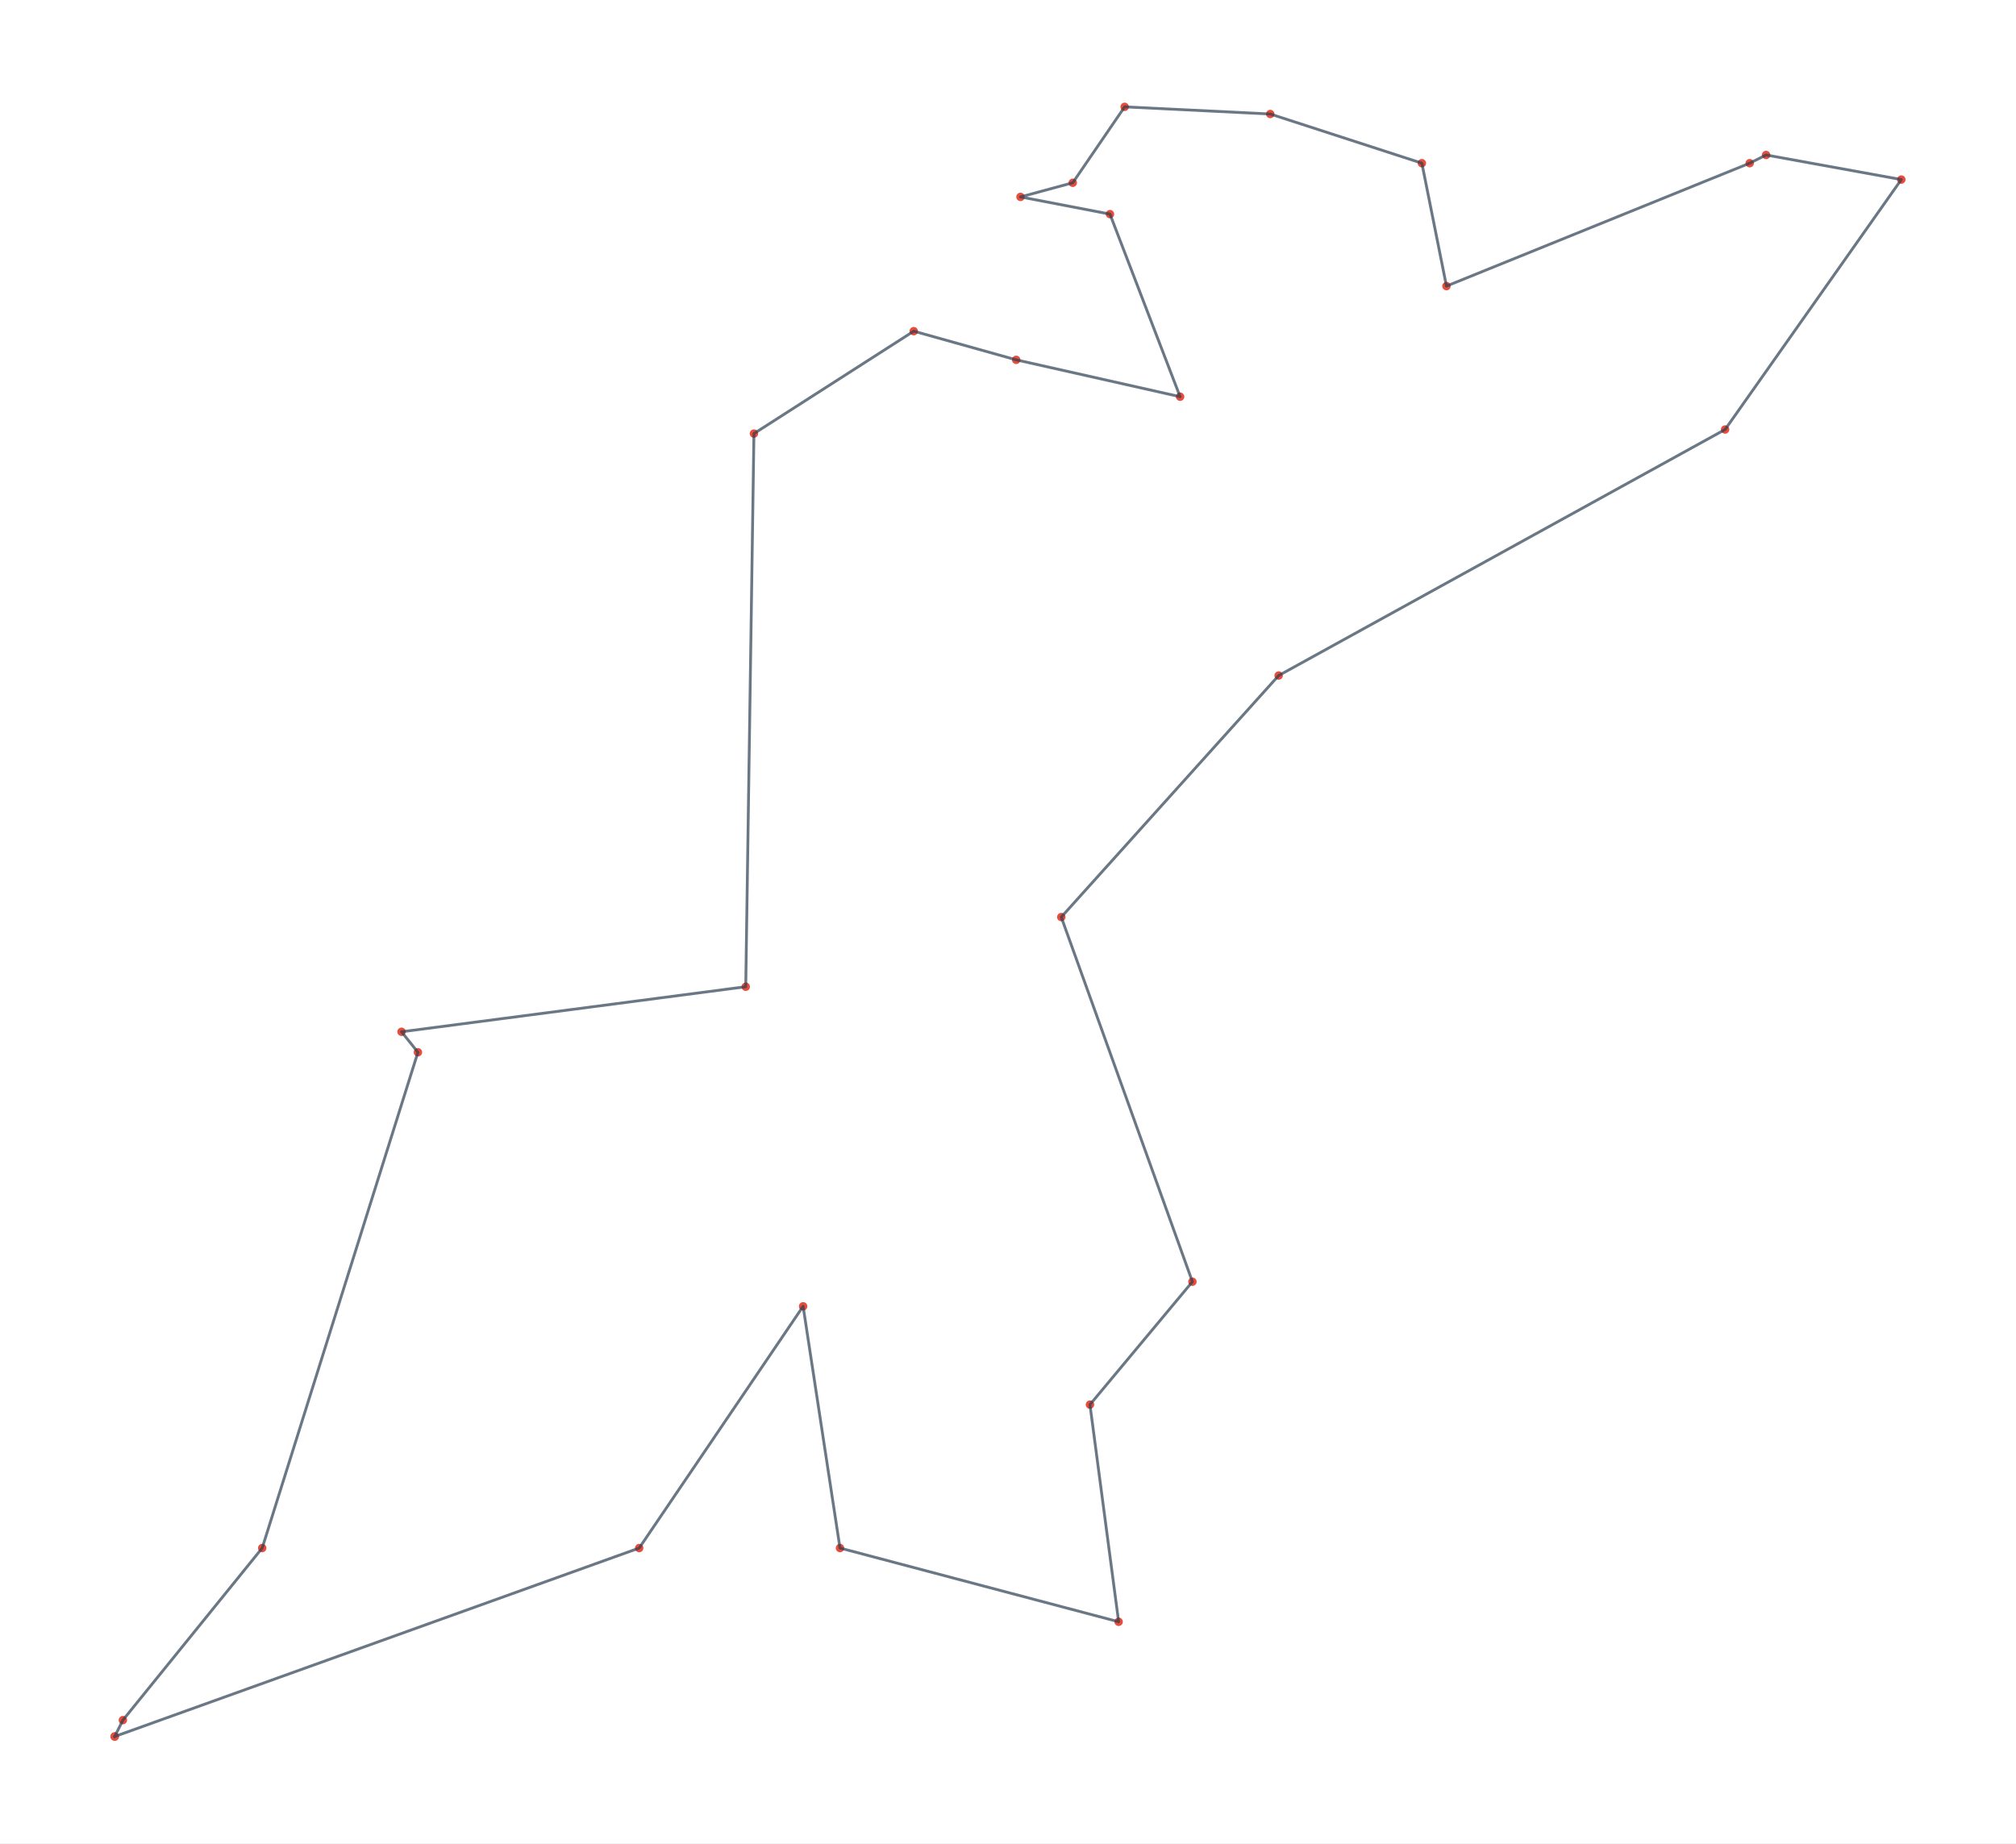
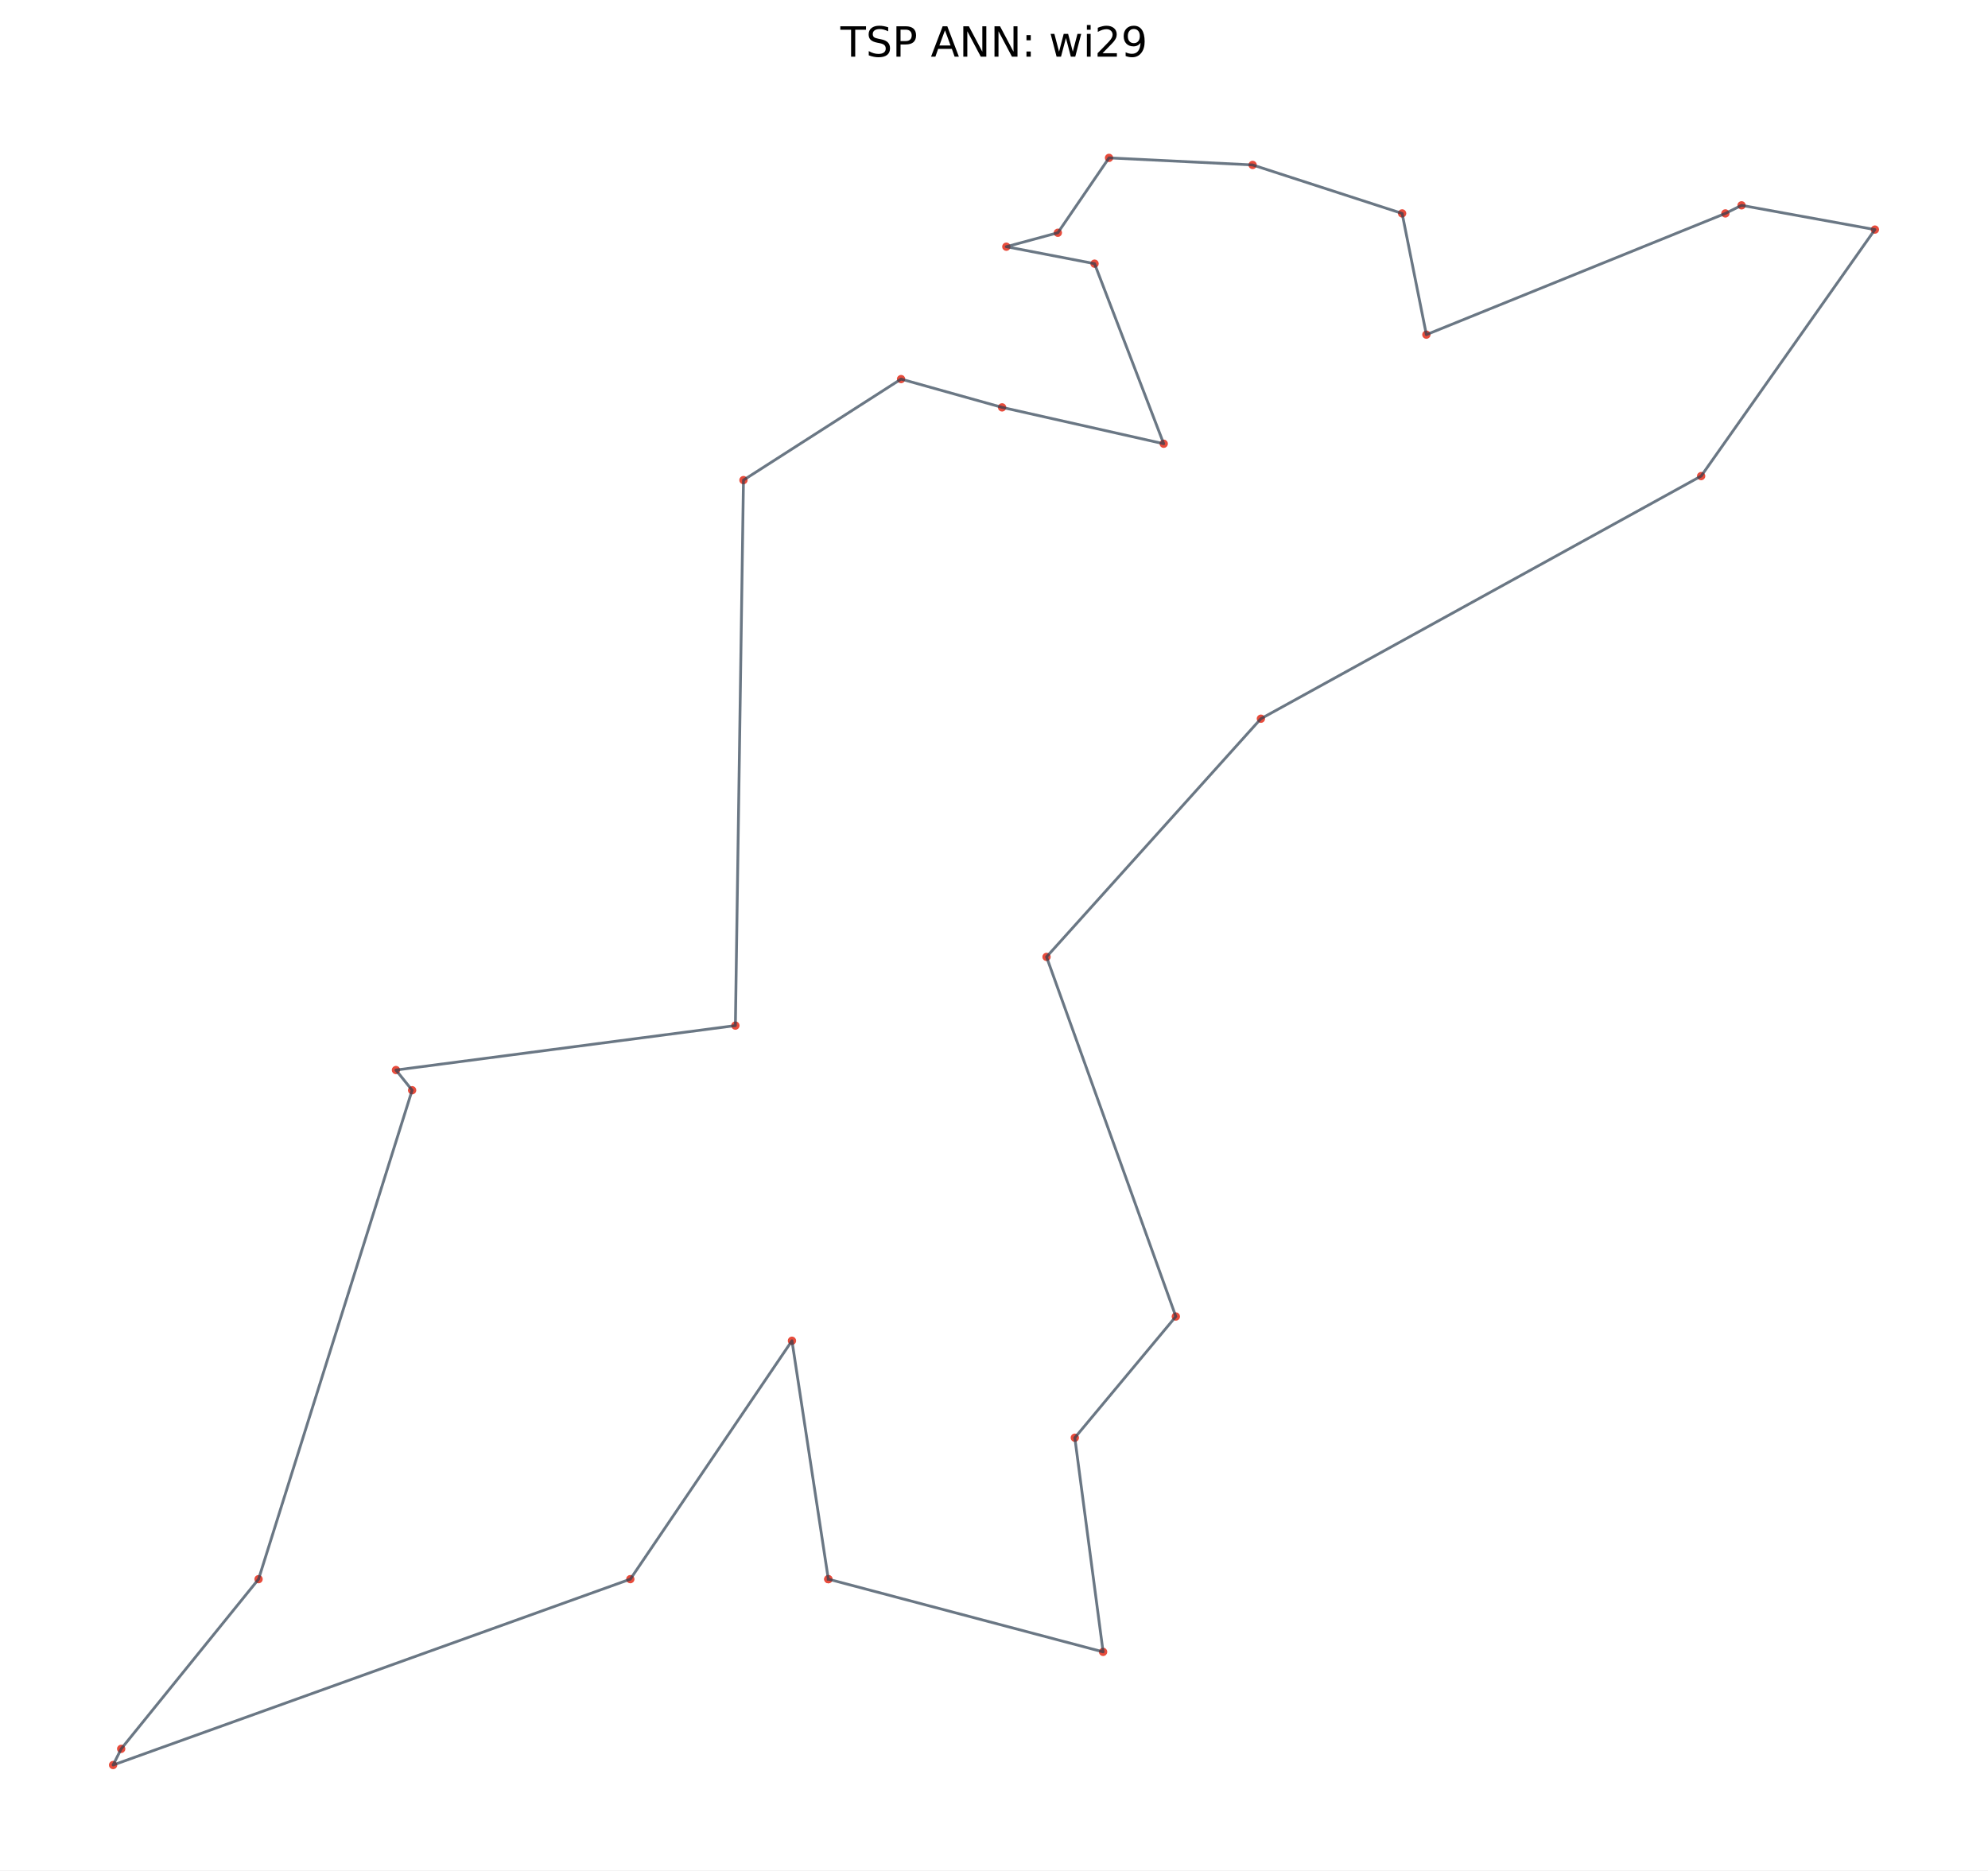
- <svg xmlns="http://www.w3.org/2000/svg" xmlns:xlink="http://www.w3.org/1999/xlink" width="572.4pt" height="523.447pt" viewBox="0 0 572.4 523.447" version="1.1">
+ <svg xmlns="http://www.w3.org/2000/svg" xmlns:xlink="http://www.w3.org/1999/xlink" width="572.4pt" height="538.565pt" viewBox="0 0 572.4 538.565" version="1.1">
  <defs>
    <style type="text/css">*{stroke-linejoin: round; stroke-linecap: butt}</style>
  </defs>
  <g id="figure_1">
    <g id="patch_1">
-       <path d="M 0 523.447  L 572.4 523.447  L 572.4 0  L 0 0  z " style="fill: #ffffff" />
+       <path d="M 0 538.565  L 572.4 538.565  L 572.4 -0  L 0 -0  z " style="fill: #ffffff" />
    </g>
    <g id="axes_1">
      <g id="PathCollection_1">
        <defs>
-           <path id="m11baa71809" d="M 0 0.707  C 0.188 0.707 0.367 0.633 0.5 0.5  C 0.633 0.367 0.707 0.188 0.707 0  C 0.707 -0.188 0.633 -0.367 0.5 -0.5  C 0.367 -0.633 0.188 -0.707 0 -0.707  C -0.188 -0.707 -0.367 -0.633 -0.5 -0.5  C -0.633 -0.367 -0.707 -0.188 -0.707 0  C -0.707 0.188 -0.633 0.367 -0.5 0.5  C -0.367 0.633 -0.188 0.707 0 0.707  z " style="stroke: #e74c3c" />
+           <path id="mc017f4512c" d="M 0 0.707  C 0.188 0.707 0.367 0.633 0.5 0.5  C 0.633 0.367 0.707 0.188 0.707 0  C 0.707 -0.188 0.633 -0.367 0.5 -0.5  C 0.367 -0.633 0.188 -0.707 0 -0.707  C -0.188 -0.707 -0.367 -0.633 -0.5 -0.5  C -0.633 -0.367 -0.707 -0.188 -0.707 0  C -0.707 0.188 -0.633 0.367 -0.5 0.5  C -0.367 0.633 -0.188 0.707 0 0.707  z " style="stroke: #e74c3c" />
        </defs>
-         <g clip-path="url(#p02b1c6f332)">
-           <use xlink:href="#m11baa71809" x="32.564" y="493.109" style="fill: #e74c3c; stroke: #e74c3c" />
-           <use xlink:href="#m11baa71809" x="181.488" y="439.589" style="fill: #e74c3c; stroke: #e74c3c" />
-           <use xlink:href="#m11baa71809" x="228.027" y="370.944" style="fill: #e74c3c; stroke: #e74c3c" />
-           <use xlink:href="#m11baa71809" x="238.498" y="439.589" style="fill: #e74c3c; stroke: #e74c3c" />
-           <use xlink:href="#m11baa71809" x="317.614" y="460.531" style="fill: #e74c3c; stroke: #e74c3c" />
-           <use xlink:href="#m11baa71809" x="309.469" y="398.867" style="fill: #e74c3c; stroke: #e74c3c" />
-           <use xlink:href="#m11baa71809" x="338.556" y="363.963" style="fill: #e74c3c; stroke: #e74c3c" />
-           <use xlink:href="#m11baa71809" x="301.325" y="260.415" style="fill: #e74c3c; stroke: #e74c3c" />
-           <use xlink:href="#m11baa71809" x="363.047" y="191.828" style="fill: #e74c3c; stroke: #e74c3c" />
-           <use xlink:href="#m11baa71809" x="489.807" y="121.962" style="fill: #e74c3c; stroke: #e74c3c" />
-           <use xlink:href="#m11baa71809" x="539.836" y="50.99" style="fill: #e74c3c; stroke: #e74c3c" />
-           <use xlink:href="#m11baa71809" x="501.442" y="44.009" style="fill: #e74c3c; stroke: #e74c3c" />
-           <use xlink:href="#m11baa71809" x="496.788" y="46.336" style="fill: #e74c3c; stroke: #e74c3c" />
-           <use xlink:href="#m11baa71809" x="410.691" y="81.24" style="fill: #e74c3c; stroke: #e74c3c" />
-           <use xlink:href="#m11baa71809" x="403.71" y="46.336" style="fill: #e74c3c; stroke: #e74c3c" />
-           <use xlink:href="#m11baa71809" x="360.662" y="32.375" style="fill: #e74c3c; stroke: #e74c3c" />
-           <use xlink:href="#m11baa71809" x="319.32" y="30.339" style="fill: #e74c3c; stroke: #e74c3c" />
-           <use xlink:href="#m11baa71809" x="304.583" y="51.901" style="fill: #e74c3c; stroke: #e74c3c" />
-           <use xlink:href="#m11baa71809" x="289.749" y="55.915" style="fill: #e74c3c; stroke: #e74c3c" />
-           <use xlink:href="#m11baa71809" x="315.151" y="60.802" style="fill: #e74c3c; stroke: #e74c3c" />
-           <use xlink:href="#m11baa71809" x="335.066" y="112.654" style="fill: #e74c3c; stroke: #e74c3c" />
-           <use xlink:href="#m11baa71809" x="288.527" y="102.183" style="fill: #e74c3c; stroke: #e74c3c" />
-           <use xlink:href="#m11baa71809" x="259.44" y="94.038" style="fill: #e74c3c; stroke: #e74c3c" />
-           <use xlink:href="#m11baa71809" x="214.065" y="123.125" style="fill: #e74c3c; stroke: #e74c3c" />
-           <use xlink:href="#m11baa71809" x="211.738" y="280.194" style="fill: #e74c3c; stroke: #e74c3c" />
-           <use xlink:href="#m11baa71809" x="114.007" y="292.992" style="fill: #e74c3c; stroke: #e74c3c" />
-           <use xlink:href="#m11baa71809" x="118.66" y="298.809" style="fill: #e74c3c; stroke: #e74c3c" />
-           <use xlink:href="#m11baa71809" x="74.449" y="439.589" style="fill: #e74c3c; stroke: #e74c3c" />
-           <use xlink:href="#m11baa71809" x="34.891" y="488.455" style="fill: #e74c3c; stroke: #e74c3c" />
-           <use xlink:href="#m11baa71809" x="32.564" y="493.109" style="fill: #e74c3c; stroke: #e74c3c" />
+         <g clip-path="url(#p9e57dd27d9)">
+           <use xlink:href="#mc017f4512c" x="238.498" y="454.707" style="fill: #e74c3c; stroke: #e74c3c" />
+           <use xlink:href="#mc017f4512c" x="317.614" y="475.649" style="fill: #e74c3c; stroke: #e74c3c" />
+           <use xlink:href="#mc017f4512c" x="309.469" y="413.986" style="fill: #e74c3c; stroke: #e74c3c" />
+           <use xlink:href="#mc017f4512c" x="338.556" y="379.082" style="fill: #e74c3c; stroke: #e74c3c" />
+           <use xlink:href="#mc017f4512c" x="301.325" y="275.533" style="fill: #e74c3c; stroke: #e74c3c" />
+           <use xlink:href="#mc017f4512c" x="363.047" y="206.946" style="fill: #e74c3c; stroke: #e74c3c" />
+           <use xlink:href="#mc017f4512c" x="489.807" y="137.08" style="fill: #e74c3c; stroke: #e74c3c" />
+           <use xlink:href="#mc017f4512c" x="539.836" y="66.108" style="fill: #e74c3c; stroke: #e74c3c" />
+           <use xlink:href="#mc017f4512c" x="501.442" y="59.127" style="fill: #e74c3c; stroke: #e74c3c" />
+           <use xlink:href="#mc017f4512c" x="496.788" y="61.454" style="fill: #e74c3c; stroke: #e74c3c" />
+           <use xlink:href="#mc017f4512c" x="410.691" y="96.358" style="fill: #e74c3c; stroke: #e74c3c" />
+           <use xlink:href="#mc017f4512c" x="403.71" y="61.454" style="fill: #e74c3c; stroke: #e74c3c" />
+           <use xlink:href="#mc017f4512c" x="360.662" y="47.493" style="fill: #e74c3c; stroke: #e74c3c" />
+           <use xlink:href="#mc017f4512c" x="319.32" y="45.457" style="fill: #e74c3c; stroke: #e74c3c" />
+           <use xlink:href="#mc017f4512c" x="304.583" y="67.02" style="fill: #e74c3c; stroke: #e74c3c" />
+           <use xlink:href="#mc017f4512c" x="289.749" y="71.034" style="fill: #e74c3c; stroke: #e74c3c" />
+           <use xlink:href="#mc017f4512c" x="315.151" y="75.92" style="fill: #e74c3c; stroke: #e74c3c" />
+           <use xlink:href="#mc017f4512c" x="335.066" y="127.772" style="fill: #e74c3c; stroke: #e74c3c" />
+           <use xlink:href="#mc017f4512c" x="288.527" y="117.301" style="fill: #e74c3c; stroke: #e74c3c" />
+           <use xlink:href="#mc017f4512c" x="259.44" y="109.157" style="fill: #e74c3c; stroke: #e74c3c" />
+           <use xlink:href="#mc017f4512c" x="214.065" y="138.243" style="fill: #e74c3c; stroke: #e74c3c" />
+           <use xlink:href="#mc017f4512c" x="211.738" y="295.312" style="fill: #e74c3c; stroke: #e74c3c" />
+           <use xlink:href="#mc017f4512c" x="114.007" y="308.11" style="fill: #e74c3c; stroke: #e74c3c" />
+           <use xlink:href="#mc017f4512c" x="118.66" y="313.927" style="fill: #e74c3c; stroke: #e74c3c" />
+           <use xlink:href="#mc017f4512c" x="74.449" y="454.707" style="fill: #e74c3c; stroke: #e74c3c" />
+           <use xlink:href="#mc017f4512c" x="34.891" y="503.573" style="fill: #e74c3c; stroke: #e74c3c" />
+           <use xlink:href="#mc017f4512c" x="32.564" y="508.227" style="fill: #e74c3c; stroke: #e74c3c" />
+           <use xlink:href="#mc017f4512c" x="181.488" y="454.707" style="fill: #e74c3c; stroke: #e74c3c" />
+           <use xlink:href="#mc017f4512c" x="228.027" y="386.062" style="fill: #e74c3c; stroke: #e74c3c" />
+           <use xlink:href="#mc017f4512c" x="238.498" y="454.707" style="fill: #e74c3c; stroke: #e74c3c" />
        </g>
      </g>
      <g id="line2d_1">
-         <path d="M 32.564 493.109  L 181.488 439.589  L 228.027 370.944  L 238.498 439.589  L 317.614 460.531  L 309.469 398.867  L 338.556 363.963  L 301.325 260.415  L 363.047 191.828  L 489.807 121.962  L 539.836 50.99  L 501.442 44.009  L 496.788 46.336  L 410.691 81.24  L 403.71 46.336  L 360.662 32.375  L 319.32 30.339  L 304.583 51.901  L 289.749 55.915  L 315.151 60.802  L 335.066 112.654  L 288.527 102.183  L 259.44 94.038  L 214.065 123.125  L 211.738 280.194  L 114.007 292.992  L 118.66 298.809  L 74.449 439.589  L 34.891 488.455  L 32.564 493.109  " clip-path="url(#p02b1c6f332)" style="fill: none; stroke: #2c3e50; stroke-opacity: 0.7; stroke-width: 0.8; stroke-linecap: square" />
+         <path d="M 238.498 454.707  L 317.614 475.649  L 309.469 413.986  L 338.556 379.082  L 301.325 275.533  L 363.047 206.946  L 489.807 137.08  L 539.836 66.108  L 501.442 59.127  L 496.788 61.454  L 410.691 96.358  L 403.71 61.454  L 360.662 47.493  L 319.32 45.457  L 304.583 67.02  L 289.749 71.034  L 315.151 75.92  L 335.066 127.772  L 288.527 117.301  L 259.44 109.157  L 214.065 138.243  L 211.738 295.312  L 114.007 308.11  L 118.66 313.927  L 74.449 454.707  L 34.891 503.573  L 32.564 508.227  L 181.488 454.707  L 228.027 386.062  L 238.498 454.707  " clip-path="url(#p9e57dd27d9)" style="fill: none; stroke: #2c3e50; stroke-opacity: 0.7; stroke-width: 0.8; stroke-linecap: square" />
+       </g>
+       <g id="text_1">
+         <g transform="translate(241.9828 16.31812) scale(0.12 -0.12)">
+           <defs>
+             <path id="DejaVuSans-54" d="M -19 4666  L 3928 4666  L 3928 4134  L 2272 4134  L 2272 0  L 1638 0  L 1638 4134  L -19 4134  L -19 4666  z " transform="scale(0.015625)" />
+             <path id="DejaVuSans-53" d="M 3425 4513  L 3425 3897  Q 3066 4069 2747 4153  Q 2428 4238 2131 4238  Q 1616 4238 1336 4038  Q 1056 3838 1056 3469  Q 1056 3159 1242 3001  Q 1428 2844 1947 2747  L 2328 2669  Q 3034 2534 3370 2195  Q 3706 1856 3706 1288  Q 3706 609 3251 259  Q 2797 -91 1919 -91  Q 1588 -91 1214 -16  Q 841 59 441 206  L 441 856  Q 825 641 1194 531  Q 1563 422 1919 422  Q 2459 422 2753 634  Q 3047 847 3047 1241  Q 3047 1584 2836 1778  Q 2625 1972 2144 2069  L 1759 2144  Q 1053 2284 737 2584  Q 422 2884 422 3419  Q 422 4038 858 4394  Q 1294 4750 2059 4750  Q 2388 4750 2728 4690  Q 3069 4631 3425 4513  z " transform="scale(0.015625)" />
+             <path id="DejaVuSans-50" d="M 1259 4147  L 1259 2394  L 2053 2394  Q 2494 2394 2734 2622  Q 2975 2850 2975 3272  Q 2975 3691 2734 3919  Q 2494 4147 2053 4147  L 1259 4147  z M 628 4666  L 2053 4666  Q 2838 4666 3239 4311  Q 3641 3956 3641 3272  Q 3641 2581 3239 2228  Q 2838 1875 2053 1875  L 1259 1875  L 1259 0  L 628 0  L 628 4666  z " transform="scale(0.015625)" />
+             <path id="DejaVuSans-20" transform="scale(0.015625)" />
+             <path id="DejaVuSans-41" d="M 2188 4044  L 1331 1722  L 3047 1722  L 2188 4044  z M 1831 4666  L 2547 4666  L 4325 0  L 3669 0  L 3244 1197  L 1141 1197  L 716 0  L 50 0  L 1831 4666  z " transform="scale(0.015625)" />
+             <path id="DejaVuSans-4e" d="M 628 4666  L 1478 4666  L 3547 763  L 3547 4666  L 4159 4666  L 4159 0  L 3309 0  L 1241 3903  L 1241 0  L 628 0  L 628 4666  z " transform="scale(0.015625)" />
+             <path id="DejaVuSans-3a" d="M 750 794  L 1409 794  L 1409 0  L 750 0  L 750 794  z M 750 3309  L 1409 3309  L 1409 2516  L 750 2516  L 750 3309  z " transform="scale(0.015625)" />
+             <path id="DejaVuSans-77" d="M 269 3500  L 844 3500  L 1563 769  L 2278 3500  L 2956 3500  L 3675 769  L 4391 3500  L 4966 3500  L 4050 0  L 3372 0  L 2619 2869  L 1863 0  L 1184 0  L 269 3500  z " transform="scale(0.015625)" />
+             <path id="DejaVuSans-69" d="M 603 3500  L 1178 3500  L 1178 0  L 603 0  L 603 3500  z M 603 4863  L 1178 4863  L 1178 4134  L 603 4134  L 603 4863  z " transform="scale(0.015625)" />
+             <path id="DejaVuSans-32" d="M 1228 531  L 3431 531  L 3431 0  L 469 0  L 469 531  Q 828 903 1448 1529  Q 2069 2156 2228 2338  Q 2531 2678 2651 2914  Q 2772 3150 2772 3378  Q 2772 3750 2511 3984  Q 2250 4219 1831 4219  Q 1534 4219 1204 4116  Q 875 4013 500 3803  L 500 4441  Q 881 4594 1212 4672  Q 1544 4750 1819 4750  Q 2544 4750 2975 4387  Q 3406 4025 3406 3419  Q 3406 3131 3298 2873  Q 3191 2616 2906 2266  Q 2828 2175 2409 1742  Q 1991 1309 1228 531  z " transform="scale(0.015625)" />
+             <path id="DejaVuSans-39" d="M 703 97  L 703 672  Q 941 559 1184 500  Q 1428 441 1663 441  Q 2288 441 2617 861  Q 2947 1281 2994 2138  Q 2813 1869 2534 1725  Q 2256 1581 1919 1581  Q 1219 1581 811 2004  Q 403 2428 403 3163  Q 403 3881 828 4315  Q 1253 4750 1959 4750  Q 2769 4750 3195 4129  Q 3622 3509 3622 2328  Q 3622 1225 3098 567  Q 2575 -91 1691 -91  Q 1453 -91 1209 -44  Q 966 3 703 97  z M 1959 2075  Q 2384 2075 2632 2365  Q 2881 2656 2881 3163  Q 2881 3666 2632 3958  Q 2384 4250 1959 4250  Q 1534 4250 1286 3958  Q 1038 3666 1038 3163  Q 1038 2656 1286 2365  Q 1534 2075 1959 2075  z " transform="scale(0.015625)" />
+           </defs>
+           <use xlink:href="#DejaVuSans-54" />
+           <use xlink:href="#DejaVuSans-53" transform="translate(61.08398 0)" />
+           <use xlink:href="#DejaVuSans-50" transform="translate(124.5605 0)" />
+           <use xlink:href="#DejaVuSans-20" transform="translate(184.8633 0)" />
+           <use xlink:href="#DejaVuSans-41" transform="translate(216.6504 0)" />
+           <use xlink:href="#DejaVuSans-4e" transform="translate(285.0586 0)" />
+           <use xlink:href="#DejaVuSans-4e" transform="translate(359.8633 0)" />
+           <use xlink:href="#DejaVuSans-3a" transform="translate(434.668 0)" />
+           <use xlink:href="#DejaVuSans-20" transform="translate(468.3594 0)" />
+           <use xlink:href="#DejaVuSans-77" transform="translate(500.1465 0)" />
+           <use xlink:href="#DejaVuSans-69" transform="translate(581.9336 0)" />
+           <use xlink:href="#DejaVuSans-32" transform="translate(609.7168 0)" />
+           <use xlink:href="#DejaVuSans-39" transform="translate(673.3398 0)" />
+         </g>
      </g>
    </g>
  </g>
  <defs>
-     <clipPath id="p02b1c6f332">
-       <rect x="7.2" y="7.2" width="558" height="509.047" />
+     <clipPath id="p9e57dd27d9">
+       <rect x="7.2" y="22.318" width="558" height="509.047" />
    </clipPath>
  </defs>
</svg>
